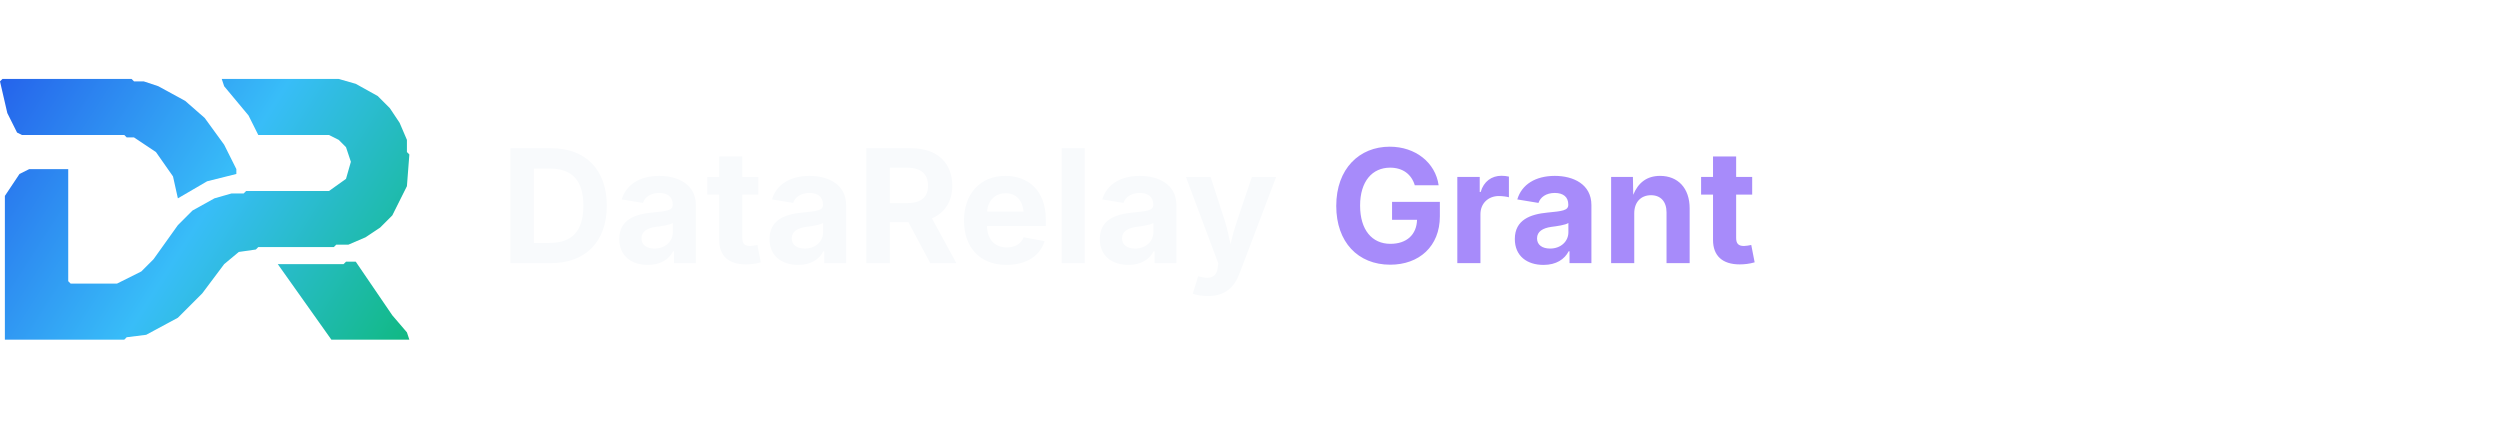
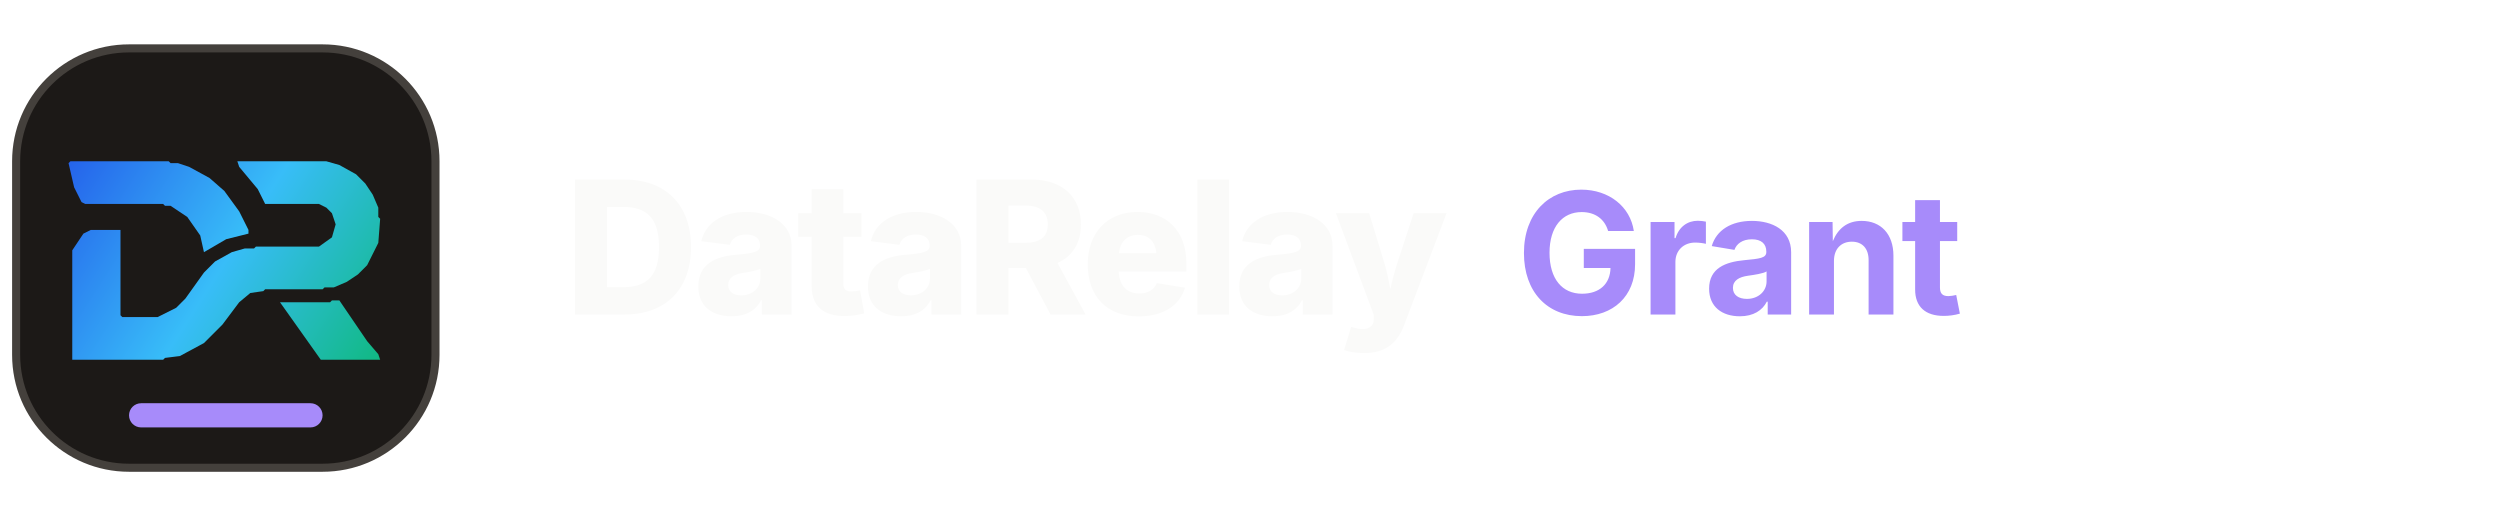
- <svg xmlns="http://www.w3.org/2000/svg" width="380" height="64" viewBox="0 0 380 64" role="img" aria-label="DataRelay Grant">
+ <svg xmlns="http://www.w3.org/2000/svg" width="310" height="64" viewBox="0 0 310 64" role="img" aria-label="DataRelay Grant">
  <defs>
-     <linearGradient id="datarelay-grant-docs-a-dark" x1="0" y1="0" x2="169" y2="108" gradientUnits="userSpaceOnUse">
+     <linearGradient id="dr-grant-dark" x1="0" y1="0" x2="169" y2="108" gradientUnits="userSpaceOnUse">
      <stop offset="0" stop-color="#2563EB" />
      <stop offset="0.5" stop-color="#38BDF8" />
      <stop offset="1" stop-color="#10B981" />
    </linearGradient>
  </defs>
-   <g transform="translate(0 12) scale(0.3703704)">
-     <path d="M114 76 L136 107 L168 107 L167 104 L161 97 L146 75 L142 75 L141 76 Z" fill="url(#datarelay-grant-docs-a-dark)" />
-     <path d="M164 18 L160 12 L155 7 L146 2 L139 0 L91 0 L92 3 L102 15 L106 23 L135 23 L139 25 L142 28 L144 34 L142 41 L135 46 L101 46 L100 47 L95 47 L88 49 L79 54 L73 60 L63 74 L58 79 L48 84 L29 84 L28 83 L28 37 L12 37 L8 39 L2 48 L2 107 L51 107 L52 106 L60 105 L73 98 L83 88 L92 76 L98 71 L105 70 L106 69 L137 69 L138 68 L143 68 L150 65 L156 61 L161 56 L167 44 L168 31 L167 30 L167 25 Z" fill="url(#datarelay-grant-docs-a-dark)" />
-     <path d="M0 1 L3 14 L7 22 L9 23 L51 23 L52 24 L55 24 L64 30 L71 40 L73 49 L85 42 L97 39 L97 37 L92 27 L84 16 L76 9 L65 3 L59 1 L55 1 L54 0 L1 0 Z" fill="url(#datarelay-grant-docs-a-dark)" />
+   <rect x="2" y="6" width="52" height="52" rx="14" fill="#1C1917" stroke="#44403C" />
+   <g transform="translate(8.5 20) scale(0.23)">
+     <path d="M114 76 L136 107 L168 107 L167 104 L161 97 L146 75 L142 75 L141 76 Z" fill="url(#dr-grant-dark)" />
+     <path d="M164 18 L160 12 L155 7 L146 2 L139 0 L91 0 L92 3 L102 15 L106 23 L135 23 L139 25 L142 28 L144 34 L142 41 L135 46 L101 46 L100 47 L95 47 L88 49 L79 54 L73 60 L63 74 L58 79 L48 84 L29 84 L28 83 L28 37 L12 37 L8 39 L2 48 L2 107 L51 107 L52 106 L60 105 L73 98 L83 88 L92 76 L98 71 L105 70 L106 69 L137 69 L138 68 L143 68 L150 65 L156 61 L161 56 L167 44 L168 31 L167 30 L167 25 Z" fill="url(#dr-grant-dark)" />
+     <path d="M0 1 L3 14 L7 22 L9 23 L51 23 L52 24 L55 24 L64 30 L71 40 L73 49 L85 42 L97 39 L97 37 L92 27 L84 16 L76 9 L65 3 L59 1 L55 1 L54 0 L1 0 Z" fill="url(#dr-grant-dark)" />
  </g>
-   <text x="76" y="40" font-family="Inter, ui-sans-serif, system-ui, -apple-system, BlinkMacSystemFont, Segoe UI, sans-serif" font-size="24" font-weight="750" fill="#F8FAFC">DataRelay</text>
-   <text x="202" y="40" font-family="Inter, ui-sans-serif, system-ui, -apple-system, BlinkMacSystemFont, Segoe UI, sans-serif" font-size="24" font-weight="750" fill="#A78BFA">Grant</text>
+   <rect x="16" y="50" width="24" height="3" rx="1.5" fill="#A78BFA" />
+   <text x="70" y="39" font-family="Inter, ui-sans-serif, system-ui, -apple-system, BlinkMacSystemFont, Segoe UI, sans-serif" font-size="23" font-weight="780" letter-spacing="-0.7" fill="#FAFAF9">DataRelay</text>
+   <text x="188" y="39" font-family="Inter, ui-sans-serif, system-ui, -apple-system, BlinkMacSystemFont, Segoe UI, sans-serif" font-size="21" font-weight="720" letter-spacing="-0.4" fill="#A78BFA">Grant</text>
</svg>
